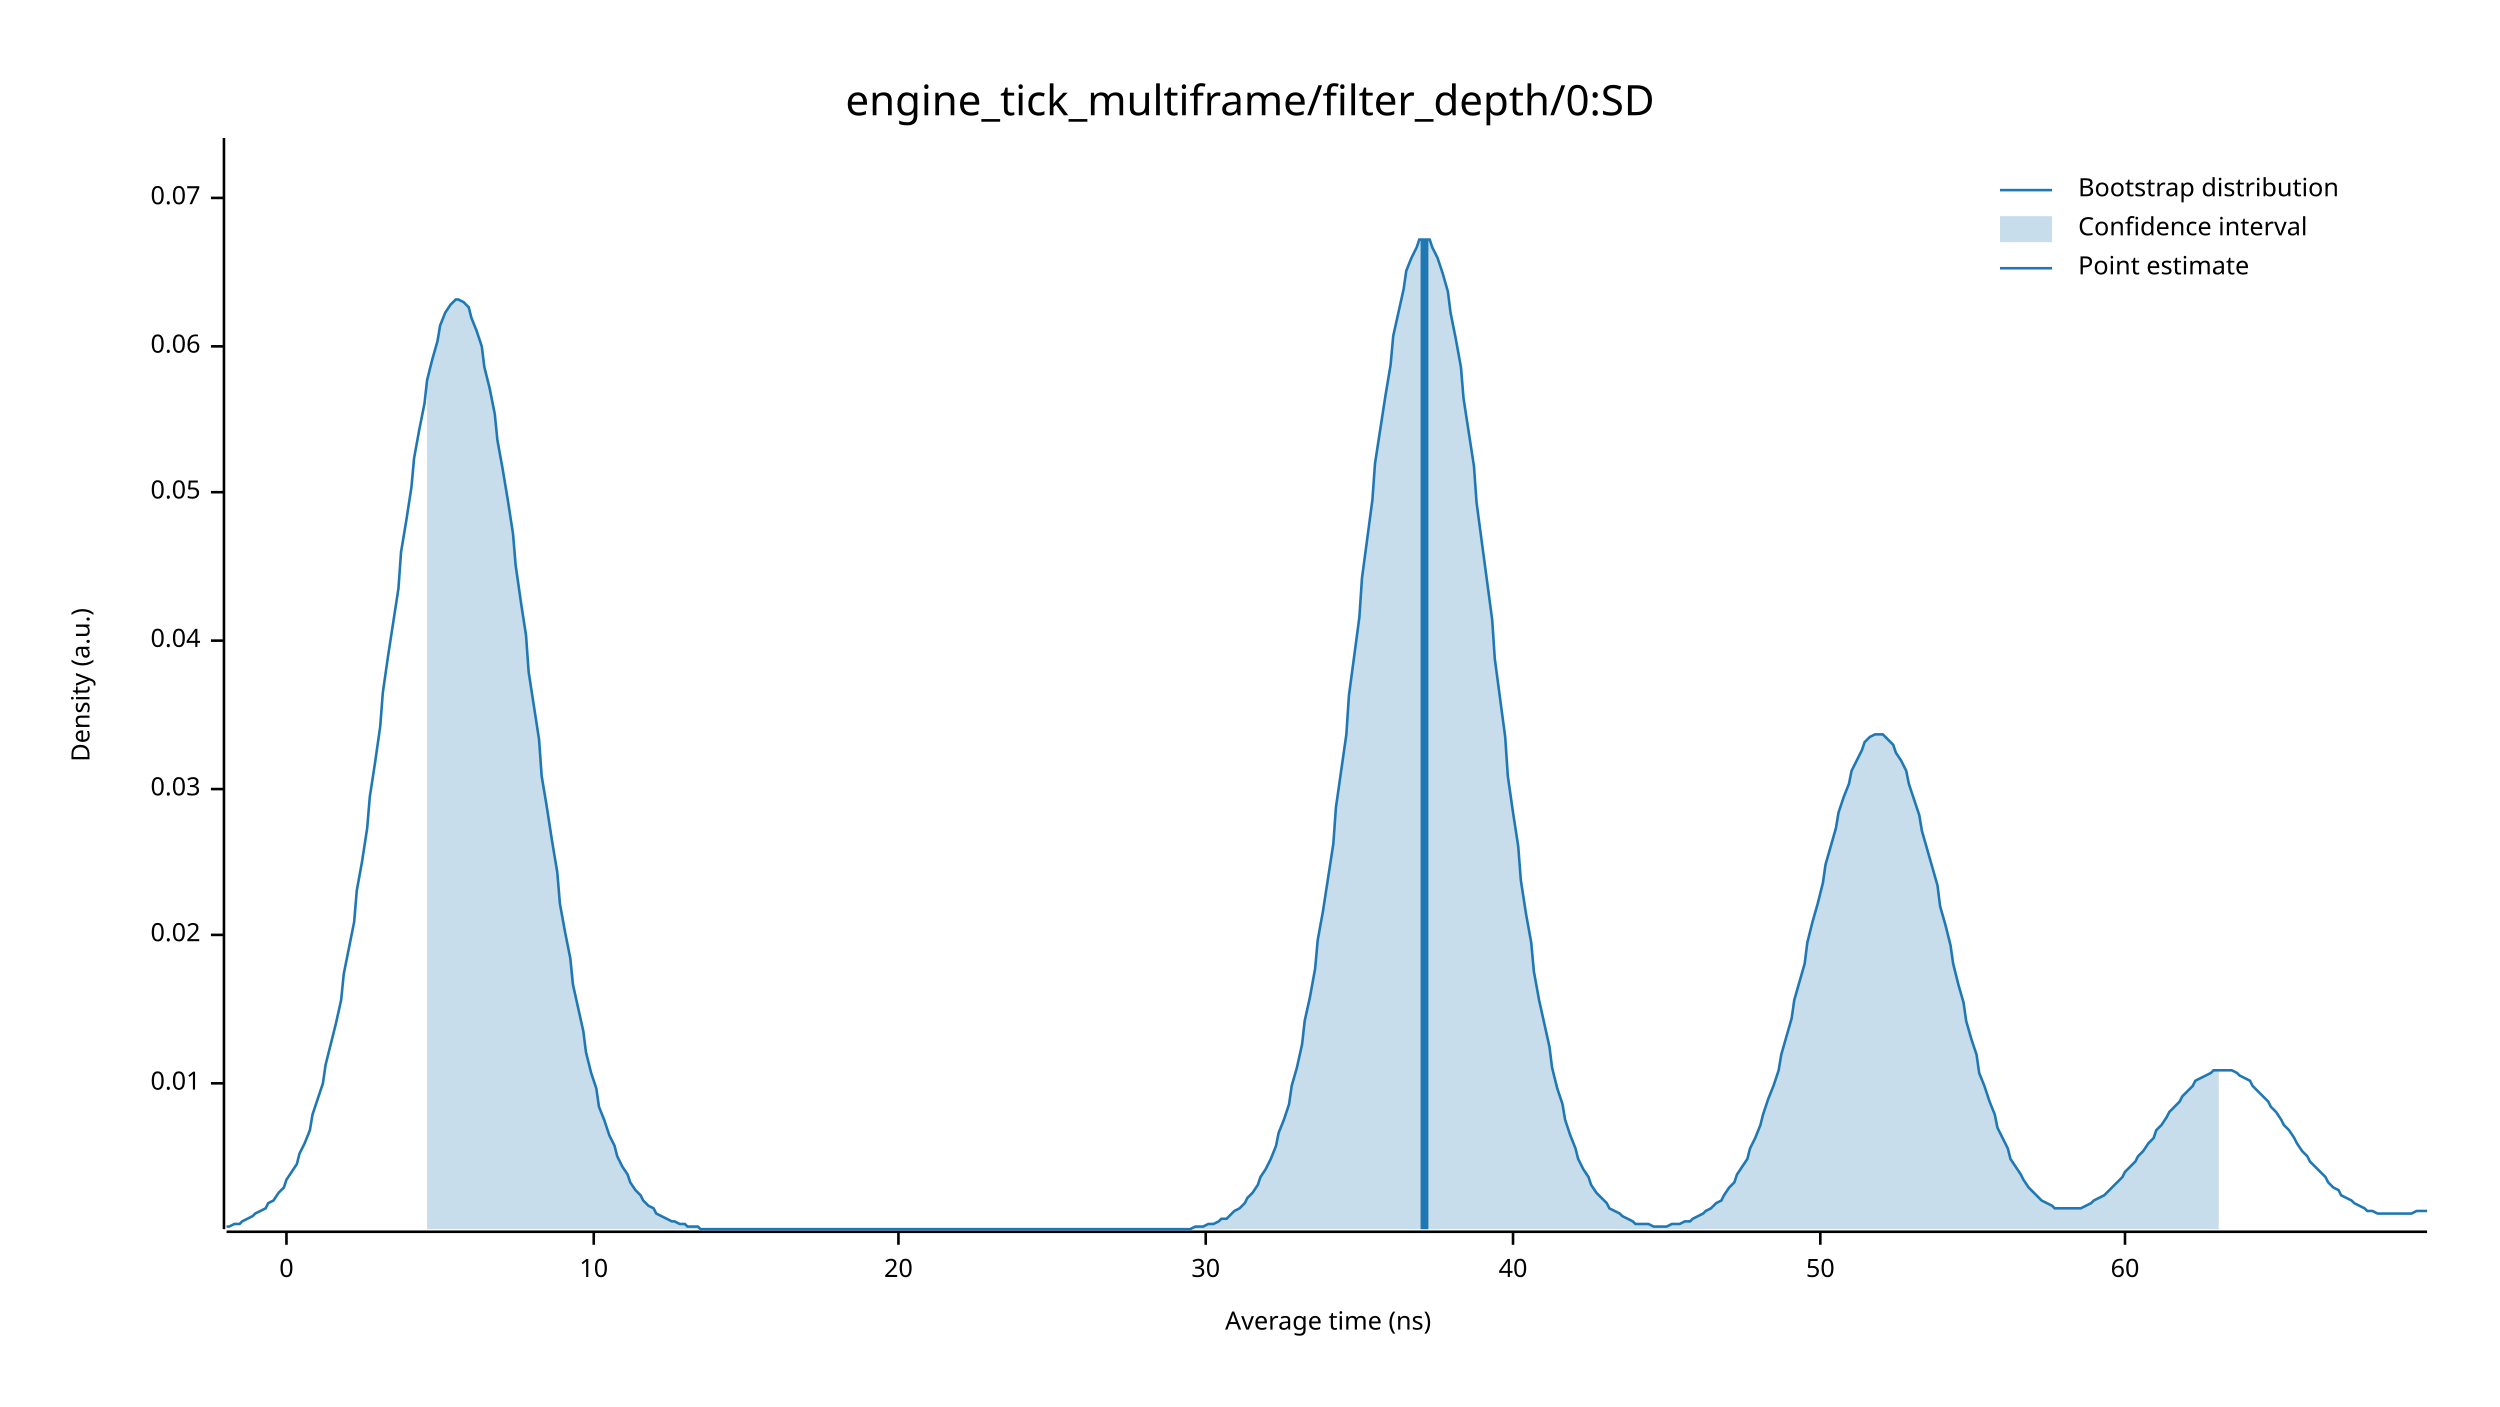
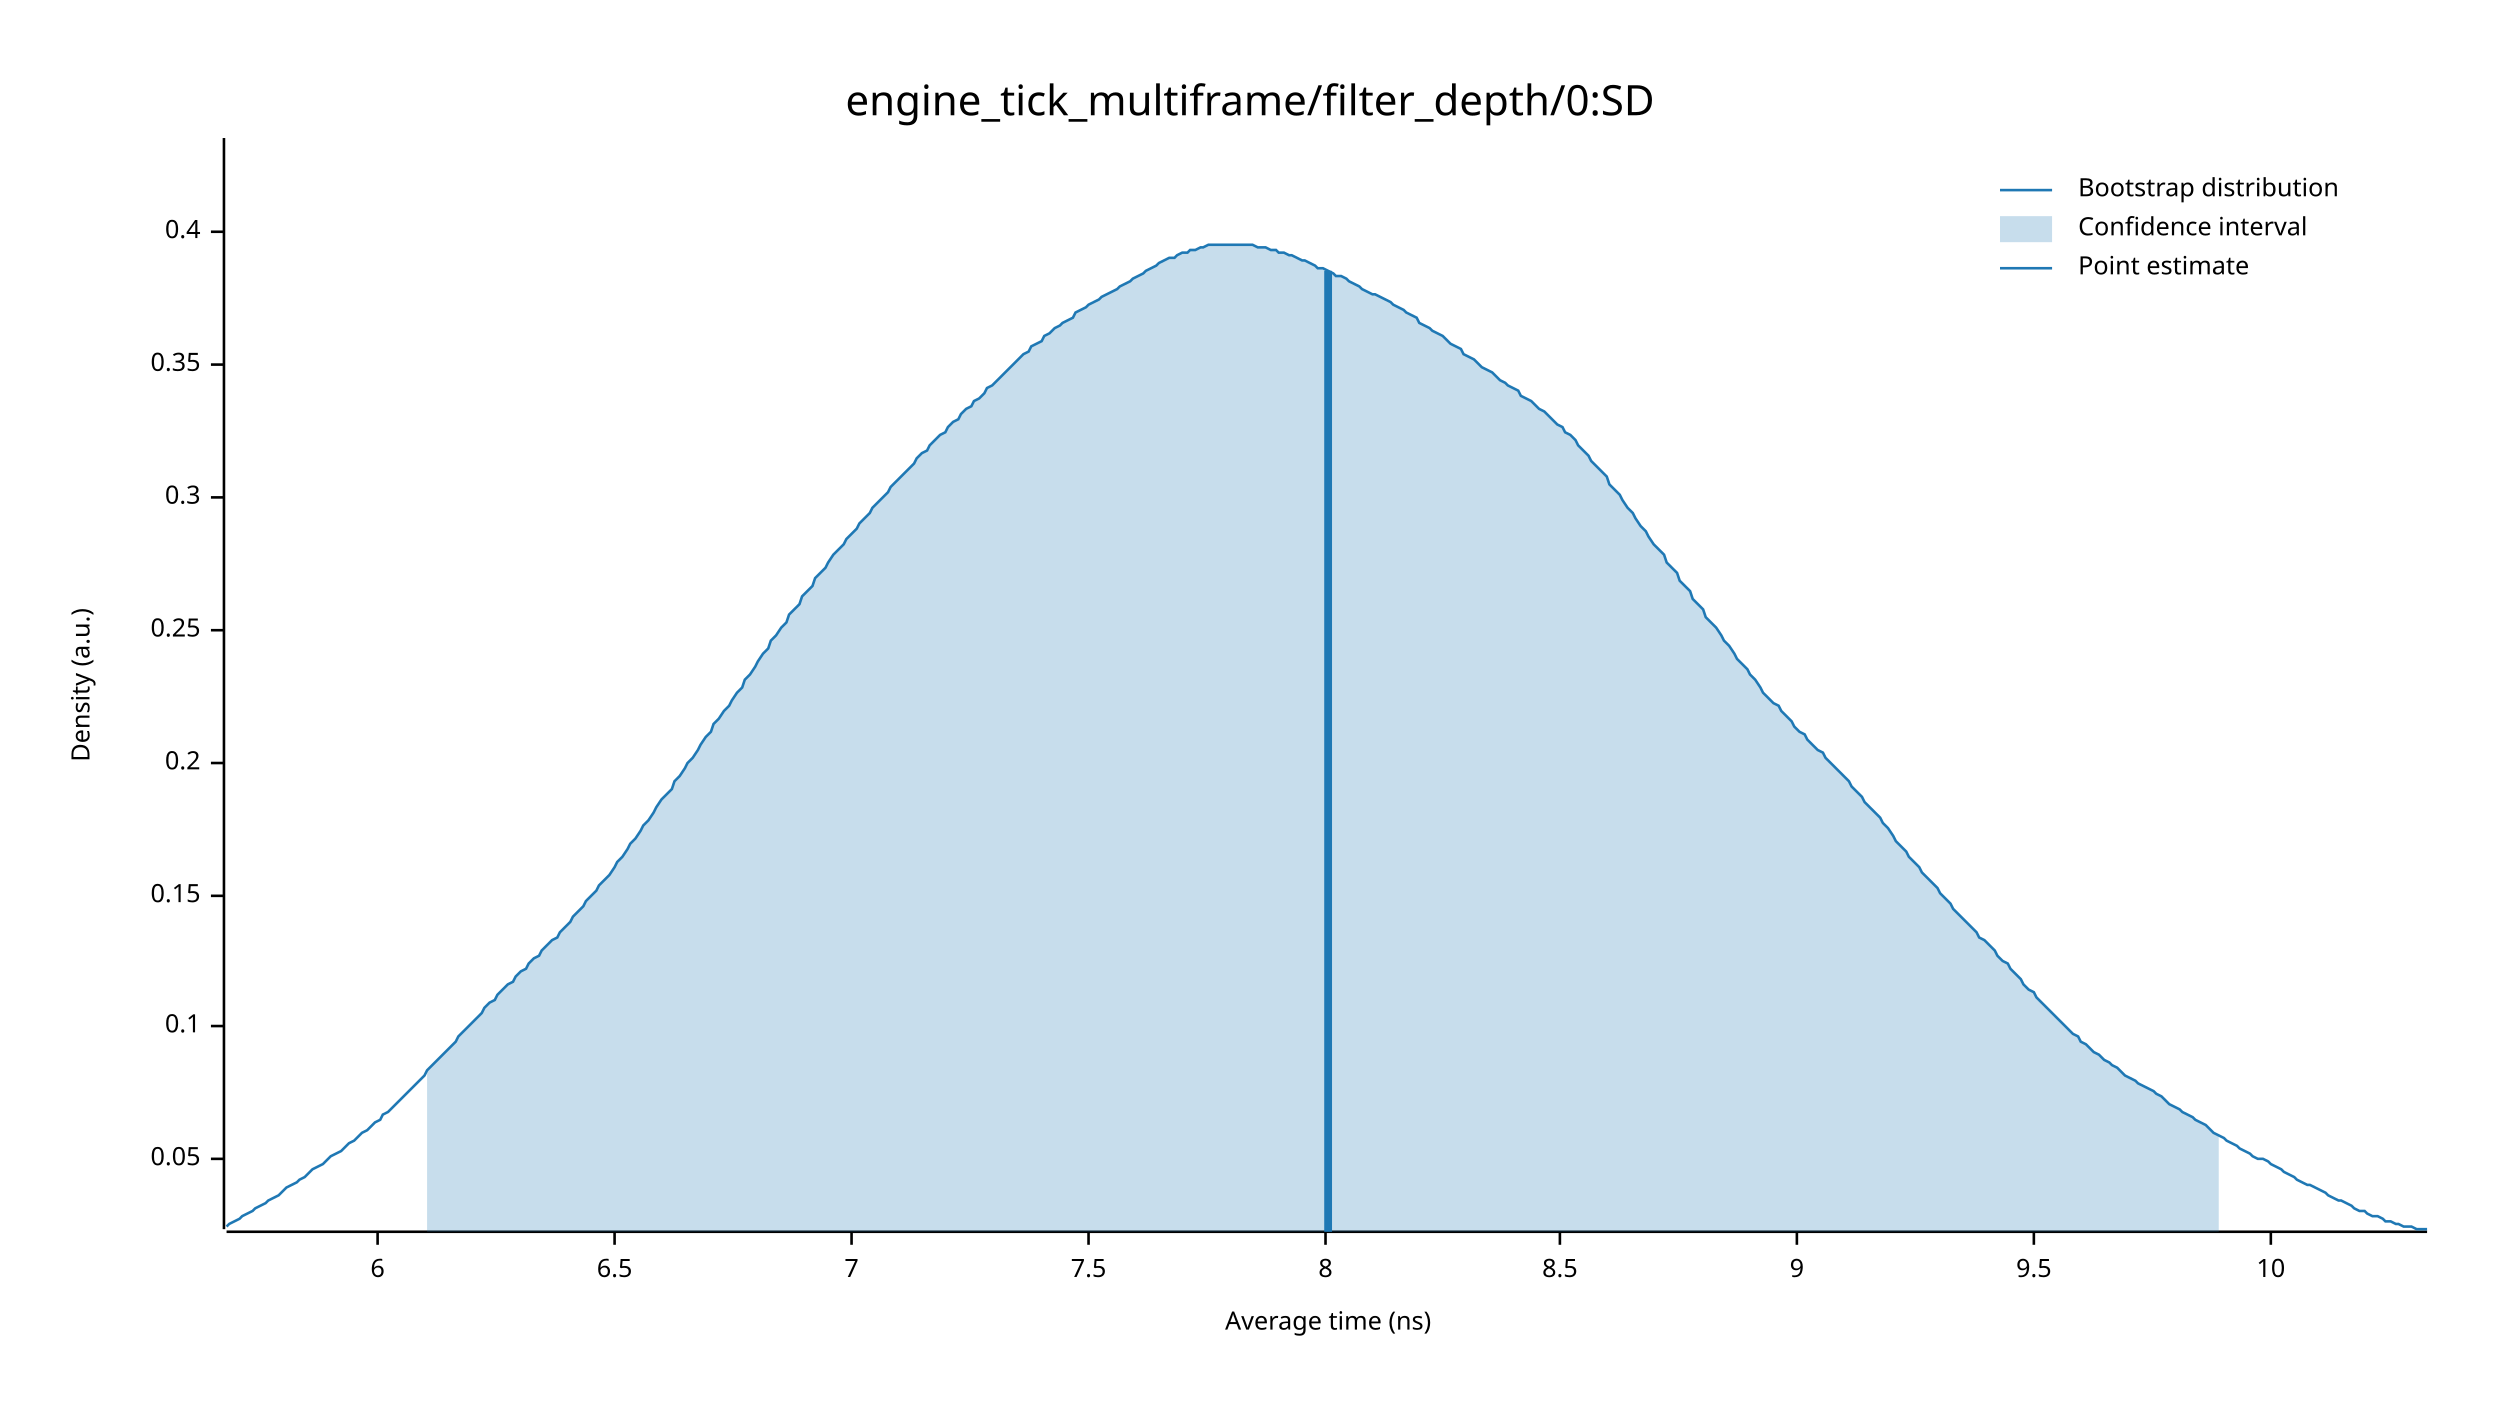
<svg xmlns="http://www.w3.org/2000/svg" width="960" height="540" viewBox="0 0 960 540">
  <text x="480" y="32" dy="0.76em" text-anchor="middle" font-family="sans-serif" font-size="16.129" opacity="1" fill="#000000">
engine_tick_multiframe/filter_depth/0:SD
</text>
  <text x="27" y="263" dy="0.76em" text-anchor="middle" font-family="sans-serif" font-size="9.677" opacity="1" fill="#000000" transform="rotate(270, 27, 263)">
Density (a.u.)
</text>
  <text x="510" y="513" dy="-0.5ex" text-anchor="middle" font-family="sans-serif" font-size="9.677" opacity="1" fill="#000000">
Average time (ns)
</text>
  <polyline fill="none" opacity="1" stroke="#000000" stroke-width="1" points="86,53 86,472 " />
-   <text x="77" y="416" dy="0.5ex" text-anchor="end" font-family="sans-serif" font-size="9.677" opacity="1" fill="#000000">
- 0.01
- </text>
-   <polyline fill="none" opacity="1" stroke="#000000" stroke-width="1" points="81,416 86,416 " />
-   <text x="77" y="359" dy="0.5ex" text-anchor="end" font-family="sans-serif" font-size="9.677" opacity="1" fill="#000000">
- 0.02
- </text>
-   <polyline fill="none" opacity="1" stroke="#000000" stroke-width="1" points="81,359 86,359 " />
-   <text x="77" y="303" dy="0.5ex" text-anchor="end" font-family="sans-serif" font-size="9.677" opacity="1" fill="#000000">
- 0.03
- </text>
-   <polyline fill="none" opacity="1" stroke="#000000" stroke-width="1" points="81,303 86,303 " />
-   <text x="77" y="246" dy="0.5ex" text-anchor="end" font-family="sans-serif" font-size="9.677" opacity="1" fill="#000000">
- 0.04
- </text>
-   <polyline fill="none" opacity="1" stroke="#000000" stroke-width="1" points="81,246 86,246 " />
-   <text x="77" y="189" dy="0.5ex" text-anchor="end" font-family="sans-serif" font-size="9.677" opacity="1" fill="#000000">
+   <text x="77" y="445" dy="0.5ex" text-anchor="end" font-family="sans-serif" font-size="9.677" opacity="1" fill="#000000">
0.05
</text>
-   <polyline fill="none" opacity="1" stroke="#000000" stroke-width="1" points="81,189 86,189 " />
-   <text x="77" y="133" dy="0.5ex" text-anchor="end" font-family="sans-serif" font-size="9.677" opacity="1" fill="#000000">
- 0.06
+   <polyline fill="none" opacity="1" stroke="#000000" stroke-width="1" points="81,445 86,445 " />
+   <text x="77" y="394" dy="0.5ex" text-anchor="end" font-family="sans-serif" font-size="9.677" opacity="1" fill="#000000">
+ 0.1
</text>
-   <polyline fill="none" opacity="1" stroke="#000000" stroke-width="1" points="81,133 86,133 " />
-   <text x="77" y="76" dy="0.5ex" text-anchor="end" font-family="sans-serif" font-size="9.677" opacity="1" fill="#000000">
- 0.07
+   <polyline fill="none" opacity="1" stroke="#000000" stroke-width="1" points="81,394 86,394 " />
+   <text x="77" y="344" dy="0.5ex" text-anchor="end" font-family="sans-serif" font-size="9.677" opacity="1" fill="#000000">
+ 0.15
</text>
-   <polyline fill="none" opacity="1" stroke="#000000" stroke-width="1" points="81,76 86,76 " />
+   <polyline fill="none" opacity="1" stroke="#000000" stroke-width="1" points="81,344 86,344 " />
+   <text x="77" y="293" dy="0.5ex" text-anchor="end" font-family="sans-serif" font-size="9.677" opacity="1" fill="#000000">
+ 0.2
+ </text>
+   <polyline fill="none" opacity="1" stroke="#000000" stroke-width="1" points="81,293 86,293 " />
+   <text x="77" y="242" dy="0.5ex" text-anchor="end" font-family="sans-serif" font-size="9.677" opacity="1" fill="#000000">
+ 0.25
+ </text>
+   <polyline fill="none" opacity="1" stroke="#000000" stroke-width="1" points="81,242 86,242 " />
+   <text x="77" y="191" dy="0.5ex" text-anchor="end" font-family="sans-serif" font-size="9.677" opacity="1" fill="#000000">
+ 0.3
+ </text>
+   <polyline fill="none" opacity="1" stroke="#000000" stroke-width="1" points="81,191 86,191 " />
+   <text x="77" y="140" dy="0.5ex" text-anchor="end" font-family="sans-serif" font-size="9.677" opacity="1" fill="#000000">
+ 0.35
+ </text>
+   <polyline fill="none" opacity="1" stroke="#000000" stroke-width="1" points="81,140 86,140 " />
+   <text x="77" y="89" dy="0.5ex" text-anchor="end" font-family="sans-serif" font-size="9.677" opacity="1" fill="#000000">
+ 0.4
+ </text>
+   <polyline fill="none" opacity="1" stroke="#000000" stroke-width="1" points="81,89 86,89 " />
  <polyline fill="none" opacity="1" stroke="#000000" stroke-width="1" points="87,473 932,473 " />
-   <text x="110" y="483" dy="0.76em" text-anchor="middle" font-family="sans-serif" font-size="9.677" opacity="1" fill="#000000">
- 0
+   <text x="145" y="483" dy="0.76em" text-anchor="middle" font-family="sans-serif" font-size="9.677" opacity="1" fill="#000000">
+ 6
</text>
-   <polyline fill="none" opacity="1" stroke="#000000" stroke-width="1" points="110,473 110,478 " />
-   <text x="228" y="483" dy="0.76em" text-anchor="middle" font-family="sans-serif" font-size="9.677" opacity="1" fill="#000000">
+   <polyline fill="none" opacity="1" stroke="#000000" stroke-width="1" points="145,473 145,478 " />
+   <text x="236" y="483" dy="0.76em" text-anchor="middle" font-family="sans-serif" font-size="9.677" opacity="1" fill="#000000">
+ 6.5
+ </text>
+   <polyline fill="none" opacity="1" stroke="#000000" stroke-width="1" points="236,473 236,478 " />
+   <text x="327" y="483" dy="0.76em" text-anchor="middle" font-family="sans-serif" font-size="9.677" opacity="1" fill="#000000">
+ 7
+ </text>
+   <polyline fill="none" opacity="1" stroke="#000000" stroke-width="1" points="327,473 327,478 " />
+   <text x="418" y="483" dy="0.76em" text-anchor="middle" font-family="sans-serif" font-size="9.677" opacity="1" fill="#000000">
+ 7.5
+ </text>
+   <polyline fill="none" opacity="1" stroke="#000000" stroke-width="1" points="418,473 418,478 " />
+   <text x="509" y="483" dy="0.76em" text-anchor="middle" font-family="sans-serif" font-size="9.677" opacity="1" fill="#000000">
+ 8
+ </text>
+   <polyline fill="none" opacity="1" stroke="#000000" stroke-width="1" points="509,473 509,478 " />
+   <text x="599" y="483" dy="0.76em" text-anchor="middle" font-family="sans-serif" font-size="9.677" opacity="1" fill="#000000">
+ 8.5
+ </text>
+   <polyline fill="none" opacity="1" stroke="#000000" stroke-width="1" points="599,473 599,478 " />
+   <text x="690" y="483" dy="0.76em" text-anchor="middle" font-family="sans-serif" font-size="9.677" opacity="1" fill="#000000">
+ 9
+ </text>
+   <polyline fill="none" opacity="1" stroke="#000000" stroke-width="1" points="690,473 690,478 " />
+   <text x="781" y="483" dy="0.76em" text-anchor="middle" font-family="sans-serif" font-size="9.677" opacity="1" fill="#000000">
+ 9.5
+ </text>
+   <polyline fill="none" opacity="1" stroke="#000000" stroke-width="1" points="781,473 781,478 " />
+   <text x="872" y="483" dy="0.76em" text-anchor="middle" font-family="sans-serif" font-size="9.677" opacity="1" fill="#000000">
10
</text>
-   <polyline fill="none" opacity="1" stroke="#000000" stroke-width="1" points="228,473 228,478 " />
-   <text x="345" y="483" dy="0.76em" text-anchor="middle" font-family="sans-serif" font-size="9.677" opacity="1" fill="#000000">
- 20
- </text>
-   <polyline fill="none" opacity="1" stroke="#000000" stroke-width="1" points="345,473 345,478 " />
-   <text x="463" y="483" dy="0.76em" text-anchor="middle" font-family="sans-serif" font-size="9.677" opacity="1" fill="#000000">
- 30
- </text>
-   <polyline fill="none" opacity="1" stroke="#000000" stroke-width="1" points="463,473 463,478 " />
-   <text x="581" y="483" dy="0.76em" text-anchor="middle" font-family="sans-serif" font-size="9.677" opacity="1" fill="#000000">
- 40
- </text>
-   <polyline fill="none" opacity="1" stroke="#000000" stroke-width="1" points="581,473 581,478 " />
-   <text x="699" y="483" dy="0.76em" text-anchor="middle" font-family="sans-serif" font-size="9.677" opacity="1" fill="#000000">
- 50
- </text>
-   <polyline fill="none" opacity="1" stroke="#000000" stroke-width="1" points="699,473 699,478 " />
-   <text x="816" y="483" dy="0.76em" text-anchor="middle" font-family="sans-serif" font-size="9.677" opacity="1" fill="#000000">
- 60
- </text>
-   <polyline fill="none" opacity="1" stroke="#000000" stroke-width="1" points="816,473 816,478 " />
-   <polyline fill="none" opacity="1" stroke="#1F78B4" stroke-width="1" points="87,471 88,471 90,470 92,470 93,469 95,468 97,467 98,466 100,465 102,464 103,462 105,461 107,458 109,456 110,453 112,450 114,447 115,443 117,439 119,434 120,428 122,422 124,416 125,409 127,401 129,393 131,384 132,374 134,364 136,354 137,342 139,331 141,318 142,306 144,293 146,279 147,266 149,252 151,239 153,226 154,212 156,200 158,187 159,176 161,165 163,155 164,146 166,138 168,131 169,125 171,120 173,117 175,115 176,115 178,116 180,118 181,122 183,127 185,133 186,141 188,149 190,159 191,169 193,180 195,192 197,205 198,217 200,231 202,244 203,258 205,271 207,284 208,298 210,310 212,323 214,335 215,347 217,358 219,368 220,378 222,387 224,396 225,404 227,412 229,418 230,425 232,430 234,436 236,440 237,444 239,448 241,451 242,454 244,457 246,459 247,461 249,463 251,464 252,466 254,467 256,468 258,469 259,469 261,470 263,470 264,471 266,471 268,471 269,472 271,472 273,472 274,472 276,472 278,472 280,472 281,472 283,472 285,472 286,472 288,472 290,472 291,472 293,472 295,472 296,472 298,472 300,472 302,472 303,472 305,472 307,472 308,472 310,472 312,472 313,472 315,472 317,472 318,472 320,472 322,472 324,472 325,472 327,472 329,472 330,472 332,472 334,472 335,472 337,472 339,472 341,472 342,472 344,472 346,472 347,472 349,472 351,472 352,472 354,472 356,472 357,472 359,472 361,472 363,472 364,472 366,472 368,472 369,472 371,472 373,472 374,472 376,472 378,472 379,472 381,472 383,472 385,472 386,472 388,472 390,472 391,472 393,472 395,472 396,472 398,472 400,472 401,472 403,472 405,472 407,472 408,472 410,472 412,472 413,472 415,472 417,472 418,472 420,472 422,472 423,472 425,472 427,472 429,472 430,472 432,472 434,472 435,472 437,472 439,472 440,472 442,472 444,472 445,472 447,472 449,472 451,472 452,472 454,472 456,472 457,472 459,471 461,471 462,471 464,470 466,470 468,469 469,468 471,468 473,466 474,465 476,464 478,462 479,460 481,458 483,455 484,452 486,449 488,445 490,440 491,435 493,430 495,424 496,417 498,410 500,401 501,392 503,383 505,372 506,361 508,350 510,337 512,324 513,310 515,296 517,282 518,267 520,252 522,237 523,222 525,207 527,192 528,178 530,165 532,152 534,140 535,129 537,120 539,111 540,104 542,99 544,95 545,92 547,92 549,92 550,95 552,99 554,105 556,112 557,120 559,130 561,141 562,153 564,166 566,179 567,193 569,208 571,223 573,238 574,253 576,268 578,283 579,298 581,312 583,325 584,338 586,351 588,362 589,373 591,384 593,393 595,402 596,410 598,418 600,424 601,430 603,436 605,441 606,445 608,449 610,452 611,455 613,458 615,460 617,462 618,464 620,465 622,466 623,467 625,468 627,469 628,470 630,470 632,470 633,470 635,471 637,471 639,471 640,471 642,470 644,470 645,470 647,469 649,469 650,468 652,467 654,466 655,465 657,464 659,462 661,461 662,459 664,456 666,454 667,451 669,448 671,445 672,441 674,437 676,432 677,428 679,422 681,417 683,411 684,405 686,398 688,391 689,384 691,377 693,370 694,362 696,354 698,347 700,339 701,332 703,325 705,318 706,312 708,306 710,301 711,296 713,292 715,288 716,285 718,283 720,282 722,282 723,282 725,284 727,286 728,289 730,292 732,296 733,301 735,307 737,313 738,319 740,326 742,333 744,340 745,348 747,355 749,363 750,370 752,378 754,385 755,392 757,399 759,405 760,412 762,417 764,423 766,428 767,433 769,437 771,441 772,445 774,448 776,451 777,453 779,456 781,458 782,459 784,461 786,462 788,463 789,464 791,464 793,464 794,464 796,464 798,464 799,464 801,463 803,462 804,461 806,460 808,459 810,457 811,456 813,454 815,452 816,450 818,448 820,446 821,444 823,442 825,439 827,437 828,434 830,432 832,429 833,427 835,425 837,423 838,421 840,419 842,417 843,415 845,414 847,413 849,412 850,411 852,411 854,411 855,411 857,411 859,412 860,413 862,414 864,415 865,417 867,419 869,421 871,423 872,425 874,427 876,430 877,432 879,434 881,437 882,439 884,442 886,444 887,446 889,448 891,450 893,452 894,454 896,456 898,457 899,459 901,460 903,461 904,462 906,463 908,464 909,465 911,465 913,466 915,466 916,466 918,466 920,466 921,466 923,466 925,466 926,466 928,465 930,465 932,465 " />
-   <polygon opacity="0.25" fill="#1F78B4" points="164,146 166,138 168,131 169,125 171,120 173,117 175,115 176,115 178,116 180,118 181,122 183,127 185,133 186,141 188,149 190,159 191,169 193,180 195,192 197,205 198,217 200,231 202,244 203,258 205,271 207,284 208,298 210,310 212,323 214,335 215,347 217,358 219,368 220,378 222,387 224,396 225,404 227,412 229,418 230,425 232,430 234,436 236,440 237,444 239,448 241,451 242,454 244,457 246,459 247,461 249,463 251,464 252,466 254,467 256,468 258,469 259,469 261,470 263,470 264,471 266,471 268,471 269,472 271,472 273,472 274,472 276,472 278,472 280,472 281,472 283,472 285,472 286,472 288,472 290,472 291,472 293,472 295,472 296,472 298,472 300,472 302,472 303,472 305,472 307,472 308,472 310,472 312,472 313,472 315,472 317,472 318,472 320,472 322,472 324,472 325,472 327,472 329,472 330,472 332,472 334,472 335,472 337,472 339,472 341,472 342,472 344,472 346,472 347,472 349,472 351,472 352,472 354,472 356,472 357,472 359,472 361,472 363,472 364,472 366,472 368,472 369,472 371,472 373,472 374,472 376,472 378,472 379,472 381,472 383,472 385,472 386,472 388,472 390,472 391,472 393,472 395,472 396,472 398,472 400,472 401,472 403,472 405,472 407,472 408,472 410,472 412,472 413,472 415,472 417,472 418,472 420,472 422,472 423,472 425,472 427,472 429,472 430,472 432,472 434,472 435,472 437,472 439,472 440,472 442,472 444,472 445,472 447,472 449,472 451,472 452,472 454,472 456,472 457,472 459,471 461,471 462,471 464,470 466,470 468,469 469,468 471,468 473,466 474,465 476,464 478,462 479,460 481,458 483,455 484,452 486,449 488,445 490,440 491,435 493,430 495,424 496,417 498,410 500,401 501,392 503,383 505,372 506,361 508,350 510,337 512,324 513,310 515,296 517,282 518,267 520,252 522,237 523,222 525,207 527,192 528,178 530,165 532,152 534,140 535,129 537,120 539,111 540,104 542,99 544,95 545,92 547,92 549,92 550,95 552,99 554,105 556,112 557,120 559,130 561,141 562,153 564,166 566,179 567,193 569,208 571,223 573,238 574,253 576,268 578,283 579,298 581,312 583,325 584,338 586,351 588,362 589,373 591,384 593,393 595,402 596,410 598,418 600,424 601,430 603,436 605,441 606,445 608,449 610,452 611,455 613,458 615,460 617,462 618,464 620,465 622,466 623,467 625,468 627,469 628,470 630,470 632,470 633,470 635,471 637,471 639,471 640,471 642,470 644,470 645,470 647,469 649,469 650,468 652,467 654,466 655,465 657,464 659,462 661,461 662,459 664,456 666,454 667,451 669,448 671,445 672,441 674,437 676,432 677,428 679,422 681,417 683,411 684,405 686,398 688,391 689,384 691,377 693,370 694,362 696,354 698,347 700,339 701,332 703,325 705,318 706,312 708,306 710,301 711,296 713,292 715,288 716,285 718,283 720,282 722,282 723,282 725,284 727,286 728,289 730,292 732,296 733,301 735,307 737,313 738,319 740,326 742,333 744,340 745,348 747,355 749,363 750,370 752,378 754,385 755,392 757,399 759,405 760,412 762,417 764,423 766,428 767,433 769,437 771,441 772,445 774,448 776,451 777,453 779,456 781,458 782,459 784,461 786,462 788,463 789,464 791,464 793,464 794,464 796,464 798,464 799,464 801,463 803,462 804,461 806,460 808,459 810,457 811,456 813,454 815,452 816,450 818,448 820,446 821,444 823,442 825,439 827,437 828,434 830,432 832,429 833,427 835,425 837,423 838,421 840,419 842,417 843,415 845,414 847,413 849,412 850,411 852,411 852,472 164,472 " />
-   <polyline fill="none" opacity="1" stroke="#1F78B4" stroke-width="3" points="547,472 547,92 " />
+   <polyline fill="none" opacity="1" stroke="#000000" stroke-width="1" points="872,473 872,478 " />
+   <polyline fill="none" opacity="1" stroke="#1F78B4" stroke-width="1" points="87,471 88,470 90,469 92,468 93,467 95,466 97,465 98,464 100,463 102,462 103,461 105,460 107,459 109,457 110,456 112,455 114,454 115,453 117,452 119,450 120,449 122,448 124,447 125,446 127,444 129,443 131,442 132,441 134,439 136,438 137,437 139,435 141,434 142,433 144,431 146,430 147,428 149,427 151,425 153,423 154,422 156,420 158,418 159,417 161,415 163,413 164,411 166,409 168,407 169,406 171,404 173,402 175,400 176,398 178,396 180,394 181,393 183,391 185,389 186,387 188,385 190,384 191,382 193,380 195,378 197,377 198,375 200,373 202,372 203,370 205,368 207,367 208,365 210,363 212,361 214,360 215,358 217,356 219,354 220,352 222,350 224,348 225,346 227,344 229,342 230,340 232,338 234,336 236,333 237,331 239,329 241,326 242,324 244,322 246,319 247,317 249,315 251,312 252,310 254,307 256,305 258,303 259,300 261,298 263,295 264,293 266,291 268,288 269,286 271,283 273,281 274,278 276,276 278,273 280,271 281,269 283,266 285,264 286,261 288,259 290,256 291,254 293,251 295,249 296,246 298,244 300,241 302,239 303,236 305,234 307,232 308,229 310,227 312,225 313,222 315,220 317,218 318,216 320,213 322,211 324,209 325,207 327,205 329,203 330,201 332,199 334,197 335,195 337,193 339,191 341,189 342,187 344,185 346,183 347,182 349,180 351,178 352,176 354,174 356,173 357,171 359,169 361,167 363,166 364,164 366,162 368,161 369,159 371,157 373,156 374,154 376,153 378,151 379,149 381,148 383,146 385,144 386,143 388,141 390,139 391,138 393,136 395,135 396,133 398,132 400,131 401,129 403,128 405,126 407,125 408,124 410,123 412,122 413,120 415,119 417,118 418,117 420,116 422,115 423,114 425,113 427,112 429,111 430,110 432,109 434,108 435,107 437,106 439,105 440,104 442,103 444,102 445,101 447,100 449,99 451,99 452,98 454,97 456,97 457,96 459,96 461,95 462,95 464,94 466,94 468,94 469,94 471,94 473,94 474,94 476,94 478,94 479,94 481,94 483,95 484,95 486,95 488,96 490,96 491,97 493,97 495,98 496,98 498,99 500,100 501,100 503,101 505,102 506,103 508,103 510,104 512,105 513,106 515,106 517,107 518,108 520,109 522,110 523,111 525,112 527,113 528,113 530,114 532,115 534,116 535,117 537,118 539,119 540,120 542,121 544,122 545,124 547,125 549,126 550,127 552,128 554,129 556,131 557,132 559,133 561,134 562,136 564,137 566,138 567,139 569,141 571,142 573,143 574,144 576,146 578,147 579,148 581,149 583,150 584,152 586,153 588,154 589,155 591,157 593,158 595,160 596,161 598,163 600,164 601,166 603,167 605,169 606,171 608,173 610,175 611,177 613,179 615,181 617,183 618,186 620,188 622,190 623,192 625,195 627,197 628,199 630,202 632,204 633,206 635,209 637,211 639,213 640,216 642,218 644,220 645,223 647,225 649,227 650,230 652,232 654,234 655,237 657,239 659,241 661,244 662,246 664,248 666,251 667,253 669,255 671,257 672,259 674,261 676,264 677,266 679,268 681,270 683,271 684,273 686,275 688,277 689,279 691,281 693,282 694,284 696,286 698,288 700,289 701,291 703,293 705,295 706,296 708,298 710,300 711,302 713,304 715,306 716,308 718,310 720,312 722,314 723,316 725,318 727,321 728,323 730,325 732,327 733,329 735,331 737,333 738,335 740,337 742,339 744,341 745,343 747,345 749,347 750,349 752,351 754,353 755,354 757,356 759,358 760,360 762,361 764,363 766,365 767,367 769,369 771,370 772,372 774,374 776,376 777,378 779,380 781,381 782,383 784,385 786,387 788,389 789,390 791,392 793,394 794,395 796,397 798,398 799,400 801,401 803,403 804,404 806,405 808,407 810,408 811,409 813,410 815,412 816,413 818,414 820,415 821,416 823,417 825,418 827,419 828,420 830,421 832,423 833,424 835,425 837,426 838,427 840,428 842,429 843,430 845,431 847,432 849,434 850,435 852,436 854,437 855,438 857,439 859,440 860,441 862,442 864,443 865,444 867,445 869,445 871,446 872,447 874,448 876,449 877,450 879,451 881,452 882,453 884,454 886,455 887,455 889,456 891,457 893,458 894,459 896,460 898,461 899,461 901,462 903,463 904,464 906,465 908,465 909,466 911,467 913,467 915,468 916,469 918,469 920,470 921,470 923,471 925,471 926,471 928,472 930,472 932,472 " />
+   <polygon opacity="0.25" fill="#1F78B4" points="164,411 166,409 168,407 169,406 171,404 173,402 175,400 176,398 178,396 180,394 181,393 183,391 185,389 186,387 188,385 190,384 191,382 193,380 195,378 197,377 198,375 200,373 202,372 203,370 205,368 207,367 208,365 210,363 212,361 214,360 215,358 217,356 219,354 220,352 222,350 224,348 225,346 227,344 229,342 230,340 232,338 234,336 236,333 237,331 239,329 241,326 242,324 244,322 246,319 247,317 249,315 251,312 252,310 254,307 256,305 258,303 259,300 261,298 263,295 264,293 266,291 268,288 269,286 271,283 273,281 274,278 276,276 278,273 280,271 281,269 283,266 285,264 286,261 288,259 290,256 291,254 293,251 295,249 296,246 298,244 300,241 302,239 303,236 305,234 307,232 308,229 310,227 312,225 313,222 315,220 317,218 318,216 320,213 322,211 324,209 325,207 327,205 329,203 330,201 332,199 334,197 335,195 337,193 339,191 341,189 342,187 344,185 346,183 347,182 349,180 351,178 352,176 354,174 356,173 357,171 359,169 361,167 363,166 364,164 366,162 368,161 369,159 371,157 373,156 374,154 376,153 378,151 379,149 381,148 383,146 385,144 386,143 388,141 390,139 391,138 393,136 395,135 396,133 398,132 400,131 401,129 403,128 405,126 407,125 408,124 410,123 412,122 413,120 415,119 417,118 418,117 420,116 422,115 423,114 425,113 427,112 429,111 430,110 432,109 434,108 435,107 437,106 439,105 440,104 442,103 444,102 445,101 447,100 449,99 451,99 452,98 454,97 456,97 457,96 459,96 461,95 462,95 464,94 466,94 468,94 469,94 471,94 473,94 474,94 476,94 478,94 479,94 481,94 483,95 484,95 486,95 488,96 490,96 491,97 493,97 495,98 496,98 498,99 500,100 501,100 503,101 505,102 506,103 508,103 510,104 512,105 513,106 515,106 517,107 518,108 520,109 522,110 523,111 525,112 527,113 528,113 530,114 532,115 534,116 535,117 537,118 539,119 540,120 542,121 544,122 545,124 547,125 549,126 550,127 552,128 554,129 556,131 557,132 559,133 561,134 562,136 564,137 566,138 567,139 569,141 571,142 573,143 574,144 576,146 578,147 579,148 581,149 583,150 584,152 586,153 588,154 589,155 591,157 593,158 595,160 596,161 598,163 600,164 601,166 603,167 605,169 606,171 608,173 610,175 611,177 613,179 615,181 617,183 618,186 620,188 622,190 623,192 625,195 627,197 628,199 630,202 632,204 633,206 635,209 637,211 639,213 640,216 642,218 644,220 645,223 647,225 649,227 650,230 652,232 654,234 655,237 657,239 659,241 661,244 662,246 664,248 666,251 667,253 669,255 671,257 672,259 674,261 676,264 677,266 679,268 681,270 683,271 684,273 686,275 688,277 689,279 691,281 693,282 694,284 696,286 698,288 700,289 701,291 703,293 705,295 706,296 708,298 710,300 711,302 713,304 715,306 716,308 718,310 720,312 722,314 723,316 725,318 727,321 728,323 730,325 732,327 733,329 735,331 737,333 738,335 740,337 742,339 744,341 745,343 747,345 749,347 750,349 752,351 754,353 755,354 757,356 759,358 760,360 762,361 764,363 766,365 767,367 769,369 771,370 772,372 774,374 776,376 777,378 779,380 781,381 782,383 784,385 786,387 788,389 789,390 791,392 793,394 794,395 796,397 798,398 799,400 801,401 803,403 804,404 806,405 808,407 810,408 811,409 813,410 815,412 816,413 818,414 820,415 821,416 823,417 825,418 827,419 828,420 830,421 832,423 833,424 835,425 837,426 838,427 840,428 842,429 843,430 845,431 847,432 849,434 850,435 852,436 852,473 164,473 " />
+   <polyline fill="none" opacity="1" stroke="#1F78B4" stroke-width="3" points="510,473 510,104 " />
  <text x="798" y="68" dy="0.76em" text-anchor="start" font-family="sans-serif" font-size="9.677" opacity="1" fill="#000000">
Bootstrap distribution
</text>
  <text x="798" y="83" dy="0.76em" text-anchor="start" font-family="sans-serif" font-size="9.677" opacity="1" fill="#000000">
Confidence interval
</text>
  <text x="798" y="98" dy="0.76em" text-anchor="start" font-family="sans-serif" font-size="9.677" opacity="1" fill="#000000">
Point estimate
</text>
  <polyline fill="none" opacity="1" stroke="#1F78B4" stroke-width="1" points="768,73 788,73 " />
  <rect x="768" y="83" width="20" height="10" opacity="0.25" fill="#1F78B4" stroke="none" />
  <polyline fill="none" opacity="1" stroke="#1F78B4" stroke-width="1" points="768,103 788,103 " />
</svg>
